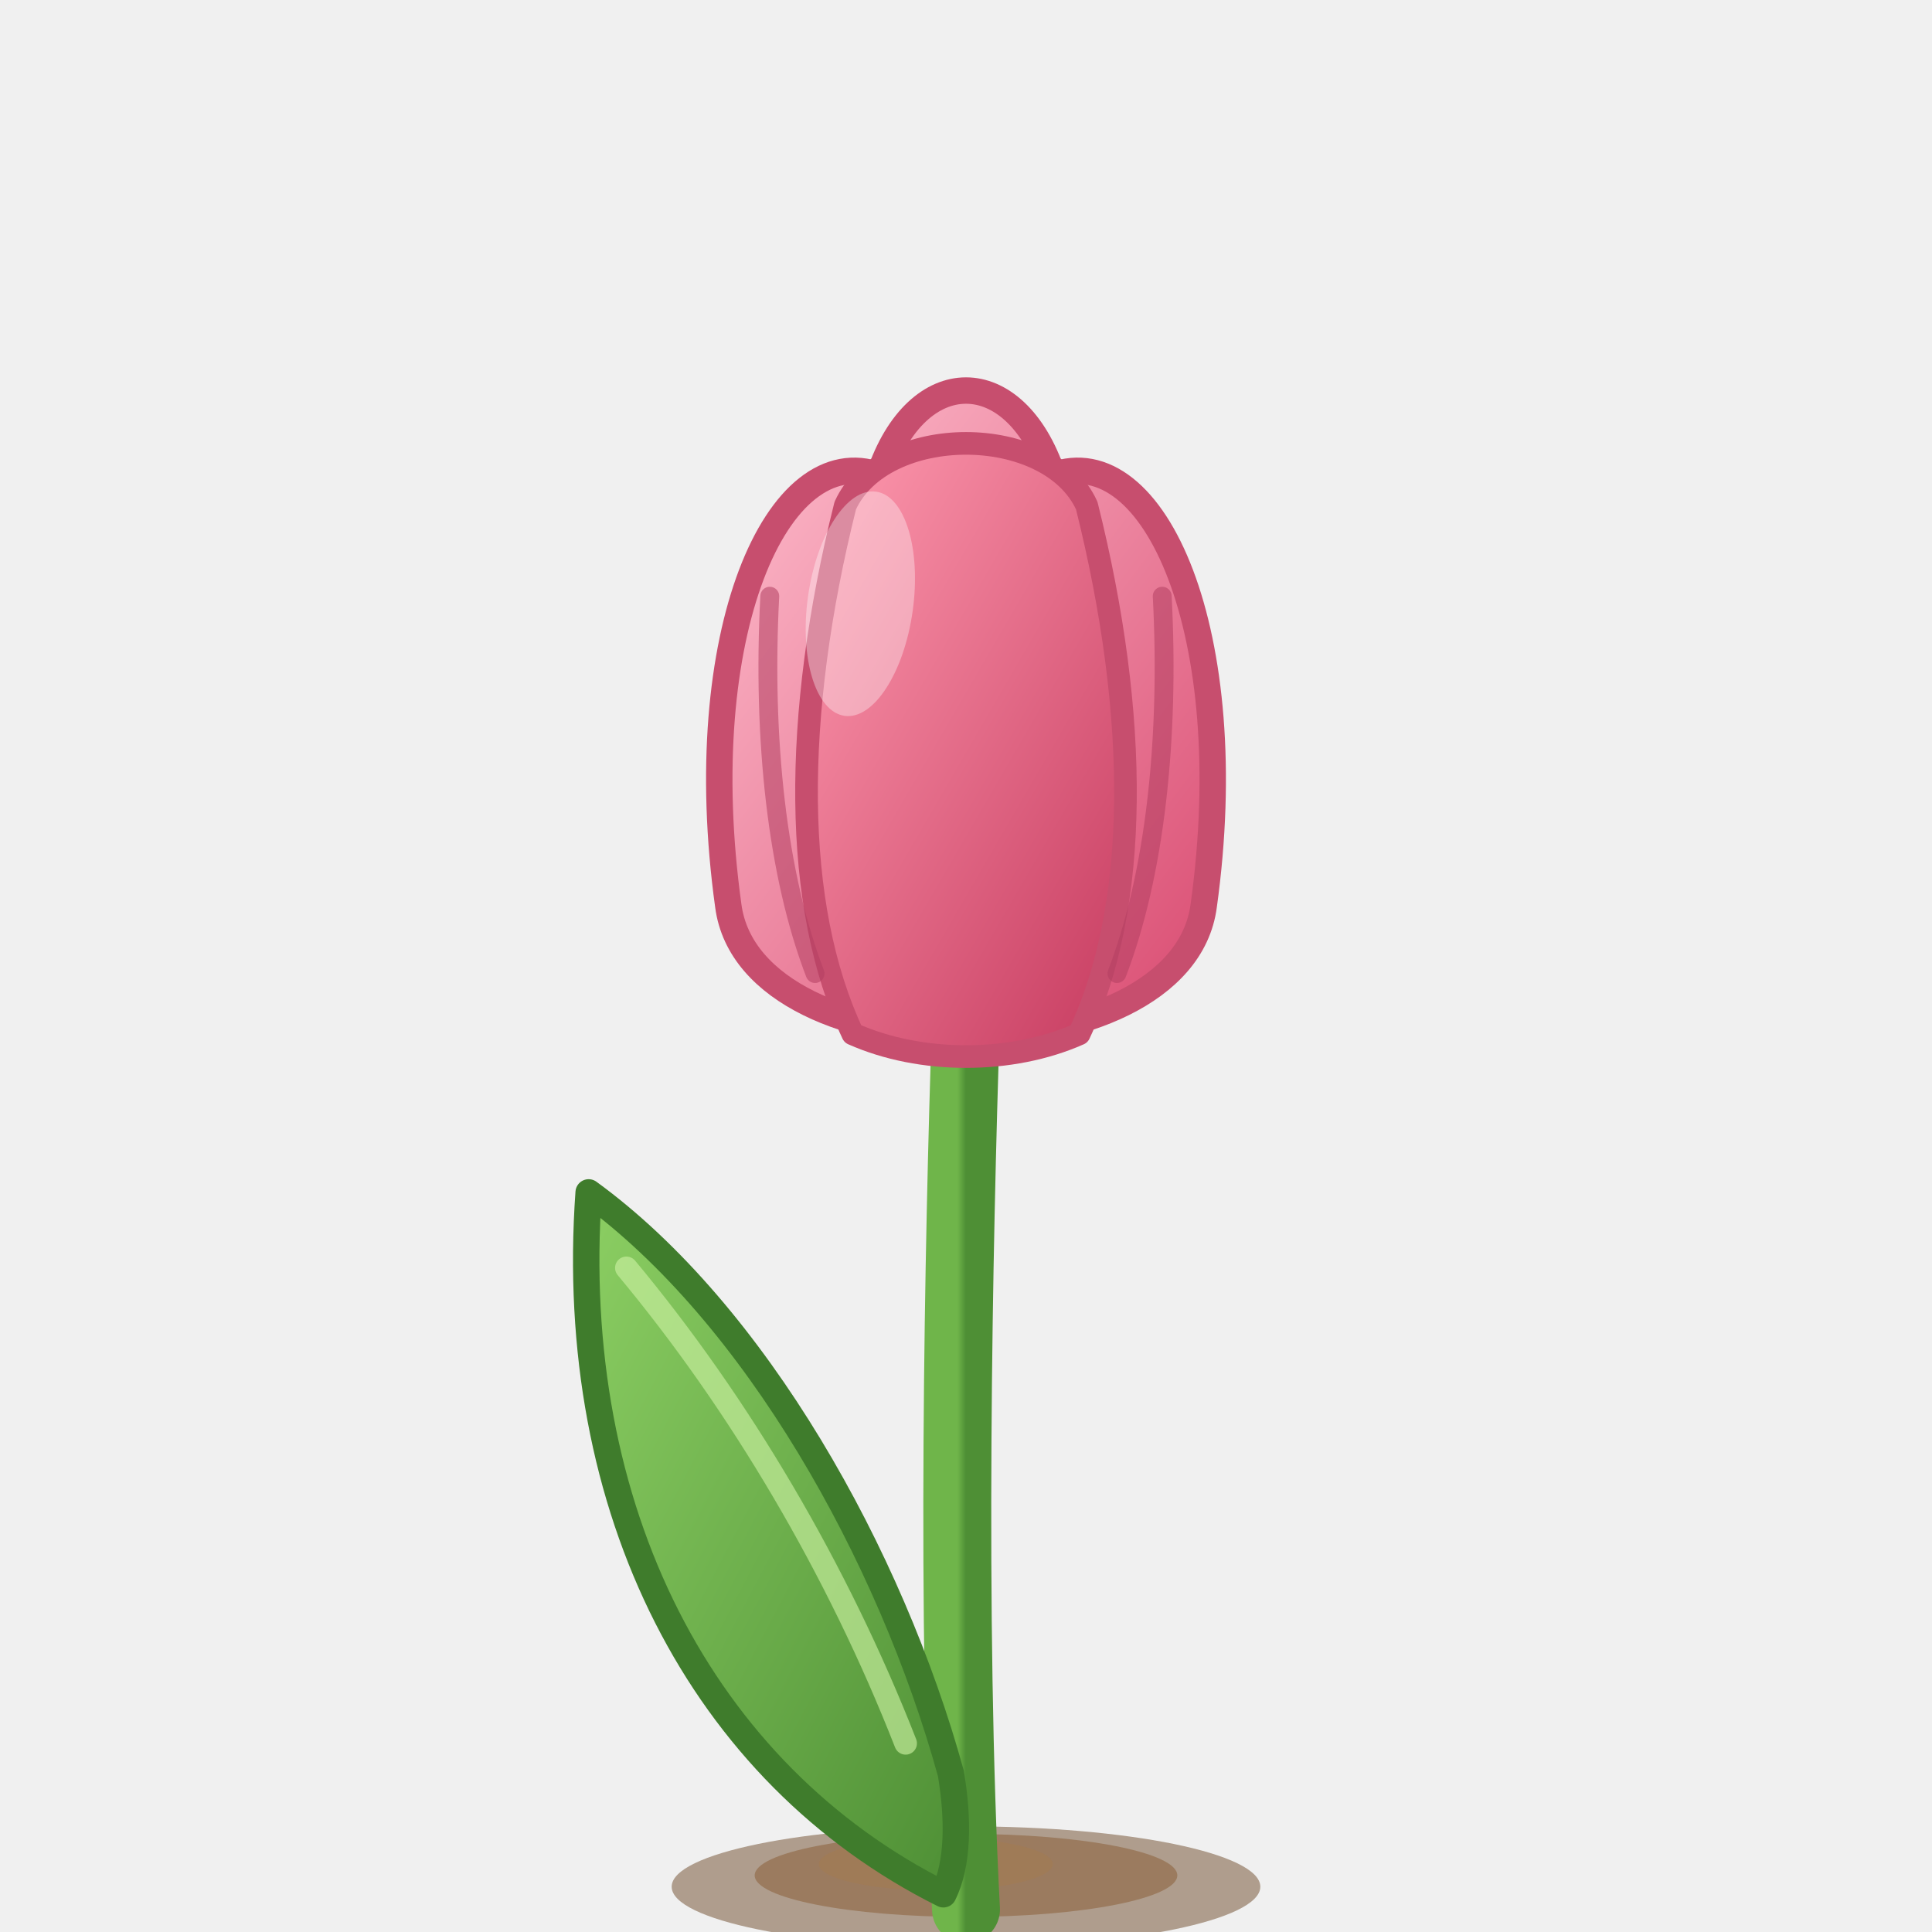
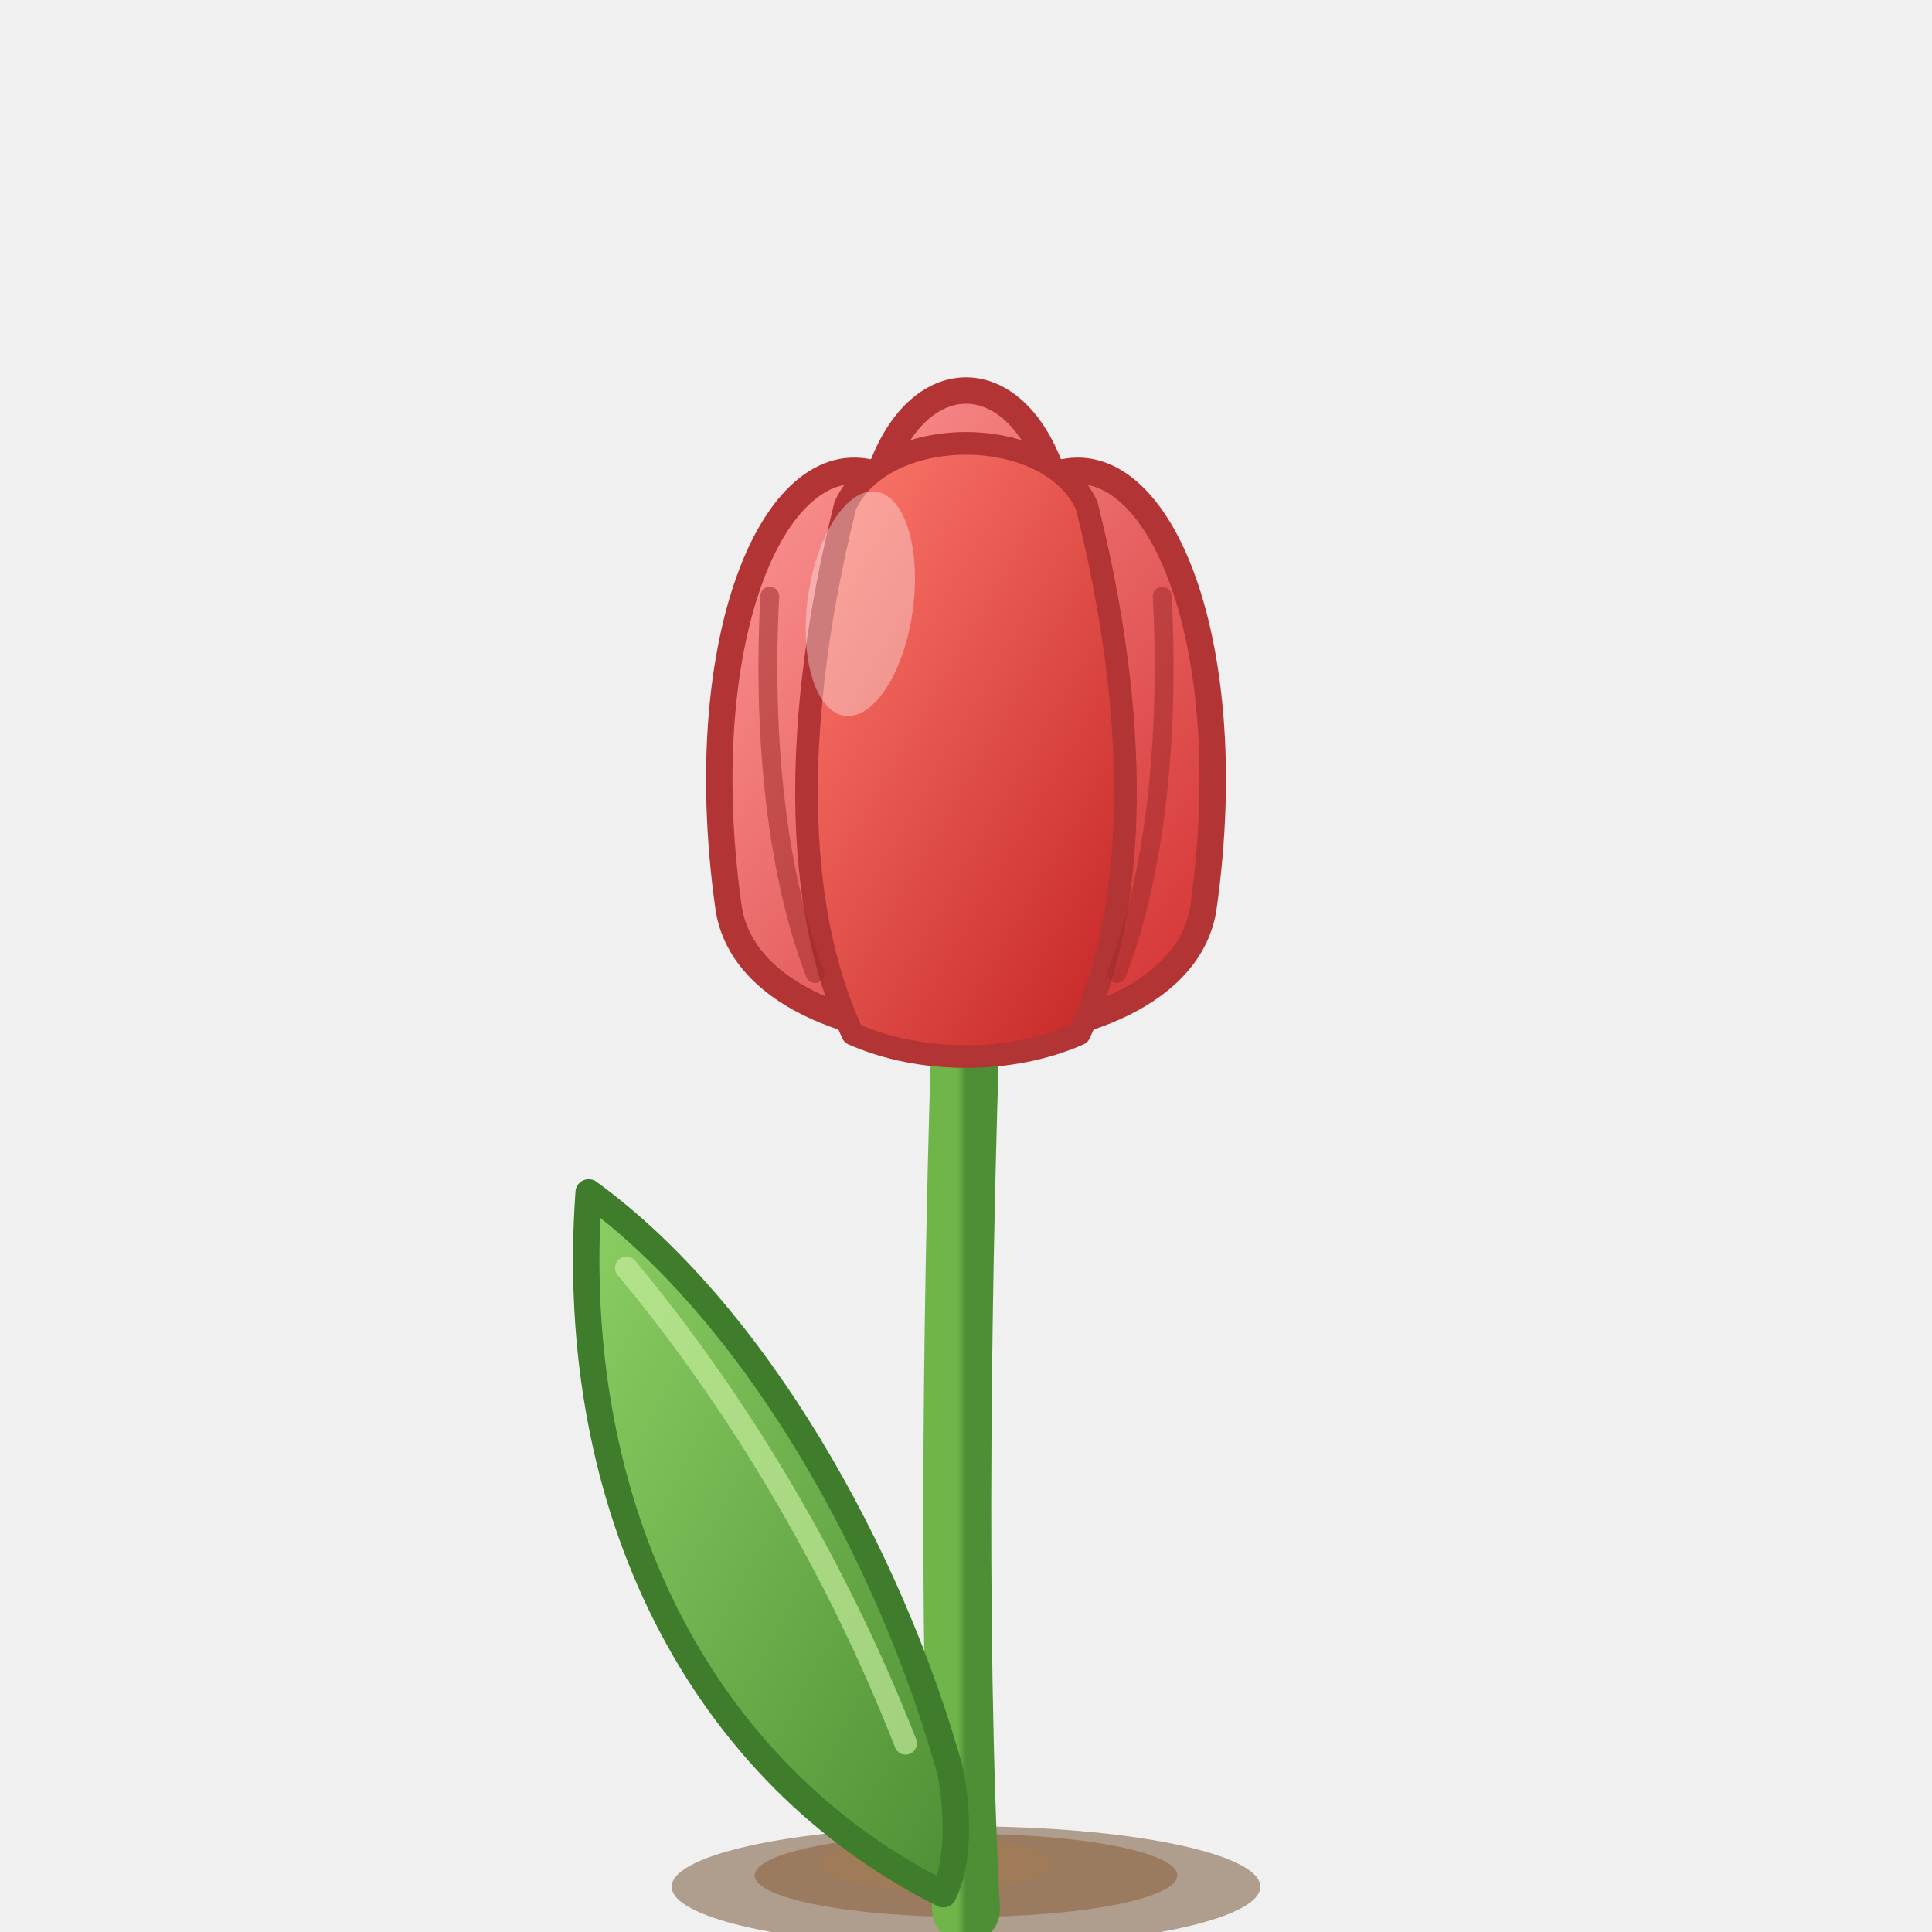
<svg xmlns="http://www.w3.org/2000/svg" width="512" height="512" viewBox="0 0 512 512">
  <defs>
    <linearGradient id="cup" x1="0" y1="0" x2="1" y2="1">
-       <stop offset="0" stop-color="#ffc0cf" />
-       <stop offset="1" stop-color="#d94a70" />
+       <stop offset="0" stop-color="#ff9d9d" />
+       <stop offset="1" stop-color="#d32f2f" />
    </linearGradient>
    <linearGradient id="cupfront" x1="0" y1="0" x2="0.9" y2="1">
-       <stop offset="0" stop-color="#ff9bb0" />
-       <stop offset="1" stop-color="#c93f63" />
+       <stop offset="0" stop-color="#ff7b6e" />
+       <stop offset="1" stop-color="#c62828" />
    </linearGradient>
    <linearGradient id="stem" x1="0" y1="0" x2="1" y2="0">
      <stop offset="0" stop-color="#6fb54a" />
      <stop offset="1" stop-color="#4e8f35" />
    </linearGradient>
    <linearGradient id="leaf" x1="0" y1="0" x2="1" y2="1">
      <stop offset="0" stop-color="#8ccf63" />
      <stop offset="1" stop-color="#4e8f35" />
    </linearGradient>
  </defs>
  <ellipse cx="256" cy="500" rx="78" ry="16" fill="#6d4a2a" opacity="0.50" />
  <ellipse cx="256" cy="497" rx="56" ry="11" fill="#8a5f38" opacity="0.55" />
  <ellipse cx="248" cy="494" rx="31" ry="7" fill="#a4794e" opacity="0.45" />
  <path d="M256 506 C252 430 254 330 256 270" stroke="url(#stem)" stroke-width="18" fill="none" stroke-linecap="round" />
  <path d="M250 502 C186 470 150 400 156 316 C200 348 236 412 252 470 C254 482 254 494 250 502 Z" fill="url(#leaf)" stroke="#3f7c2c" stroke-width="7" stroke-linejoin="round" />
  <path d="M166 336 C196 372 222 416 240 462" stroke="#c9ef9f" stroke-width="6" fill="none" stroke-linecap="round" opacity="0.65" />
-   <path d="M193 240 C183 168 206 116 233 126 C243 96 269 96 279 126 C306 116 329 168 319 240 C313 286 199 286 193 240 Z" fill="url(#cup)" stroke="#c74e6e" stroke-width="7" stroke-linejoin="round" />
-   <path d="M224 134 C210 190 210 240 226 274 C244 282 268 282 286 274 C302 240 302 190 288 134 C278 112 234 112 224 134 Z" fill="url(#cupfront)" stroke="#c74e6e" stroke-width="6" stroke-linejoin="round" />
+   <path d="M193 240 C183 168 206 116 233 126 C243 96 269 96 279 126 C306 116 329 168 319 240 C313 286 199 286 193 240 Z" fill="url(#cup)" stroke="#b23434" stroke-width="7" stroke-linejoin="round" />
+   <path d="M224 134 C210 190 210 240 226 274 C244 282 268 282 286 274 C302 240 302 190 288 134 C278 112 234 112 224 134 Z" fill="url(#cupfront)" stroke="#b23434" stroke-width="6" stroke-linejoin="round" />
  <ellipse cx="228" cy="160" rx="14" ry="30" transform="rotate(8 228 160)" fill="#ffffff" opacity="0.35" />
-   <path d="M204 158 C202 196 206 232 216 258" stroke="#b23e60" stroke-width="5" fill="none" stroke-linecap="round" opacity="0.55" />
-   <path d="M308 158 C310 196 306 232 296 258" stroke="#b23e60" stroke-width="5" fill="none" stroke-linecap="round" opacity="0.55" />
+   <path d="M204 158 C202 196 206 232 216 258" stroke="#a02c2c" stroke-width="5" fill="none" stroke-linecap="round" opacity="0.55" />
+   <path d="M308 158 C310 196 306 232 296 258" stroke="#a02c2c" stroke-width="5" fill="none" stroke-linecap="round" opacity="0.55" />
</svg>
